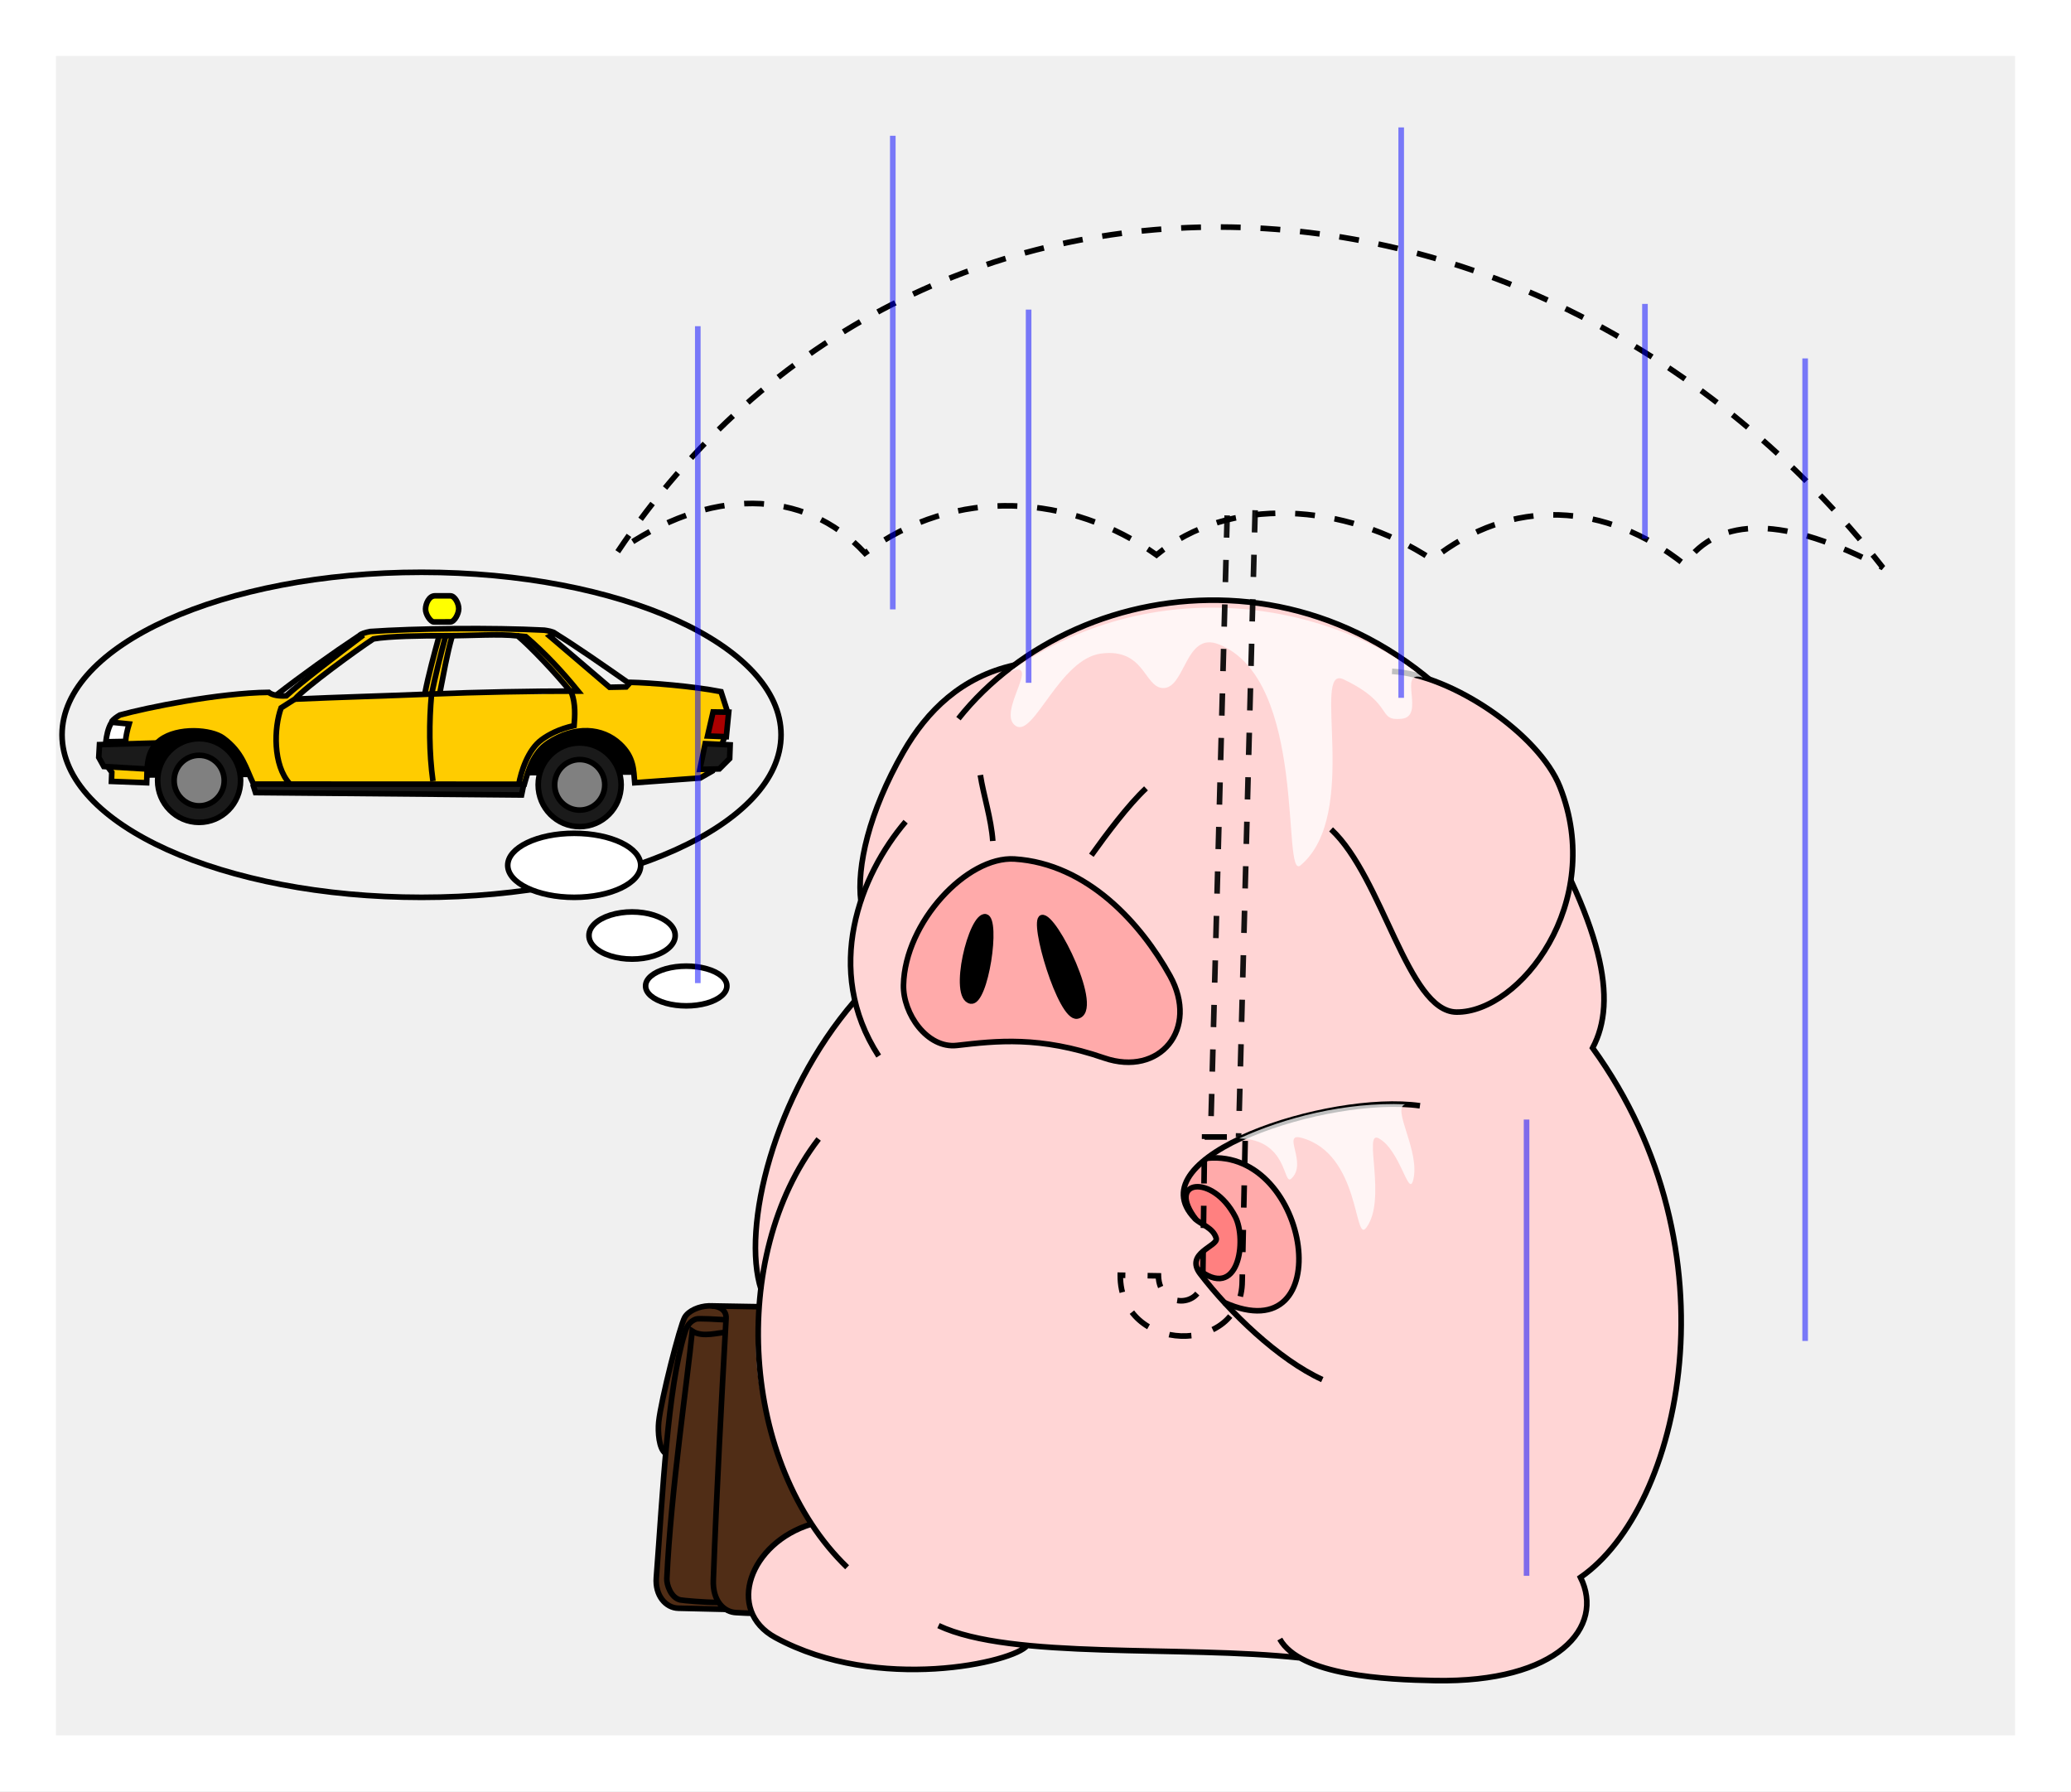
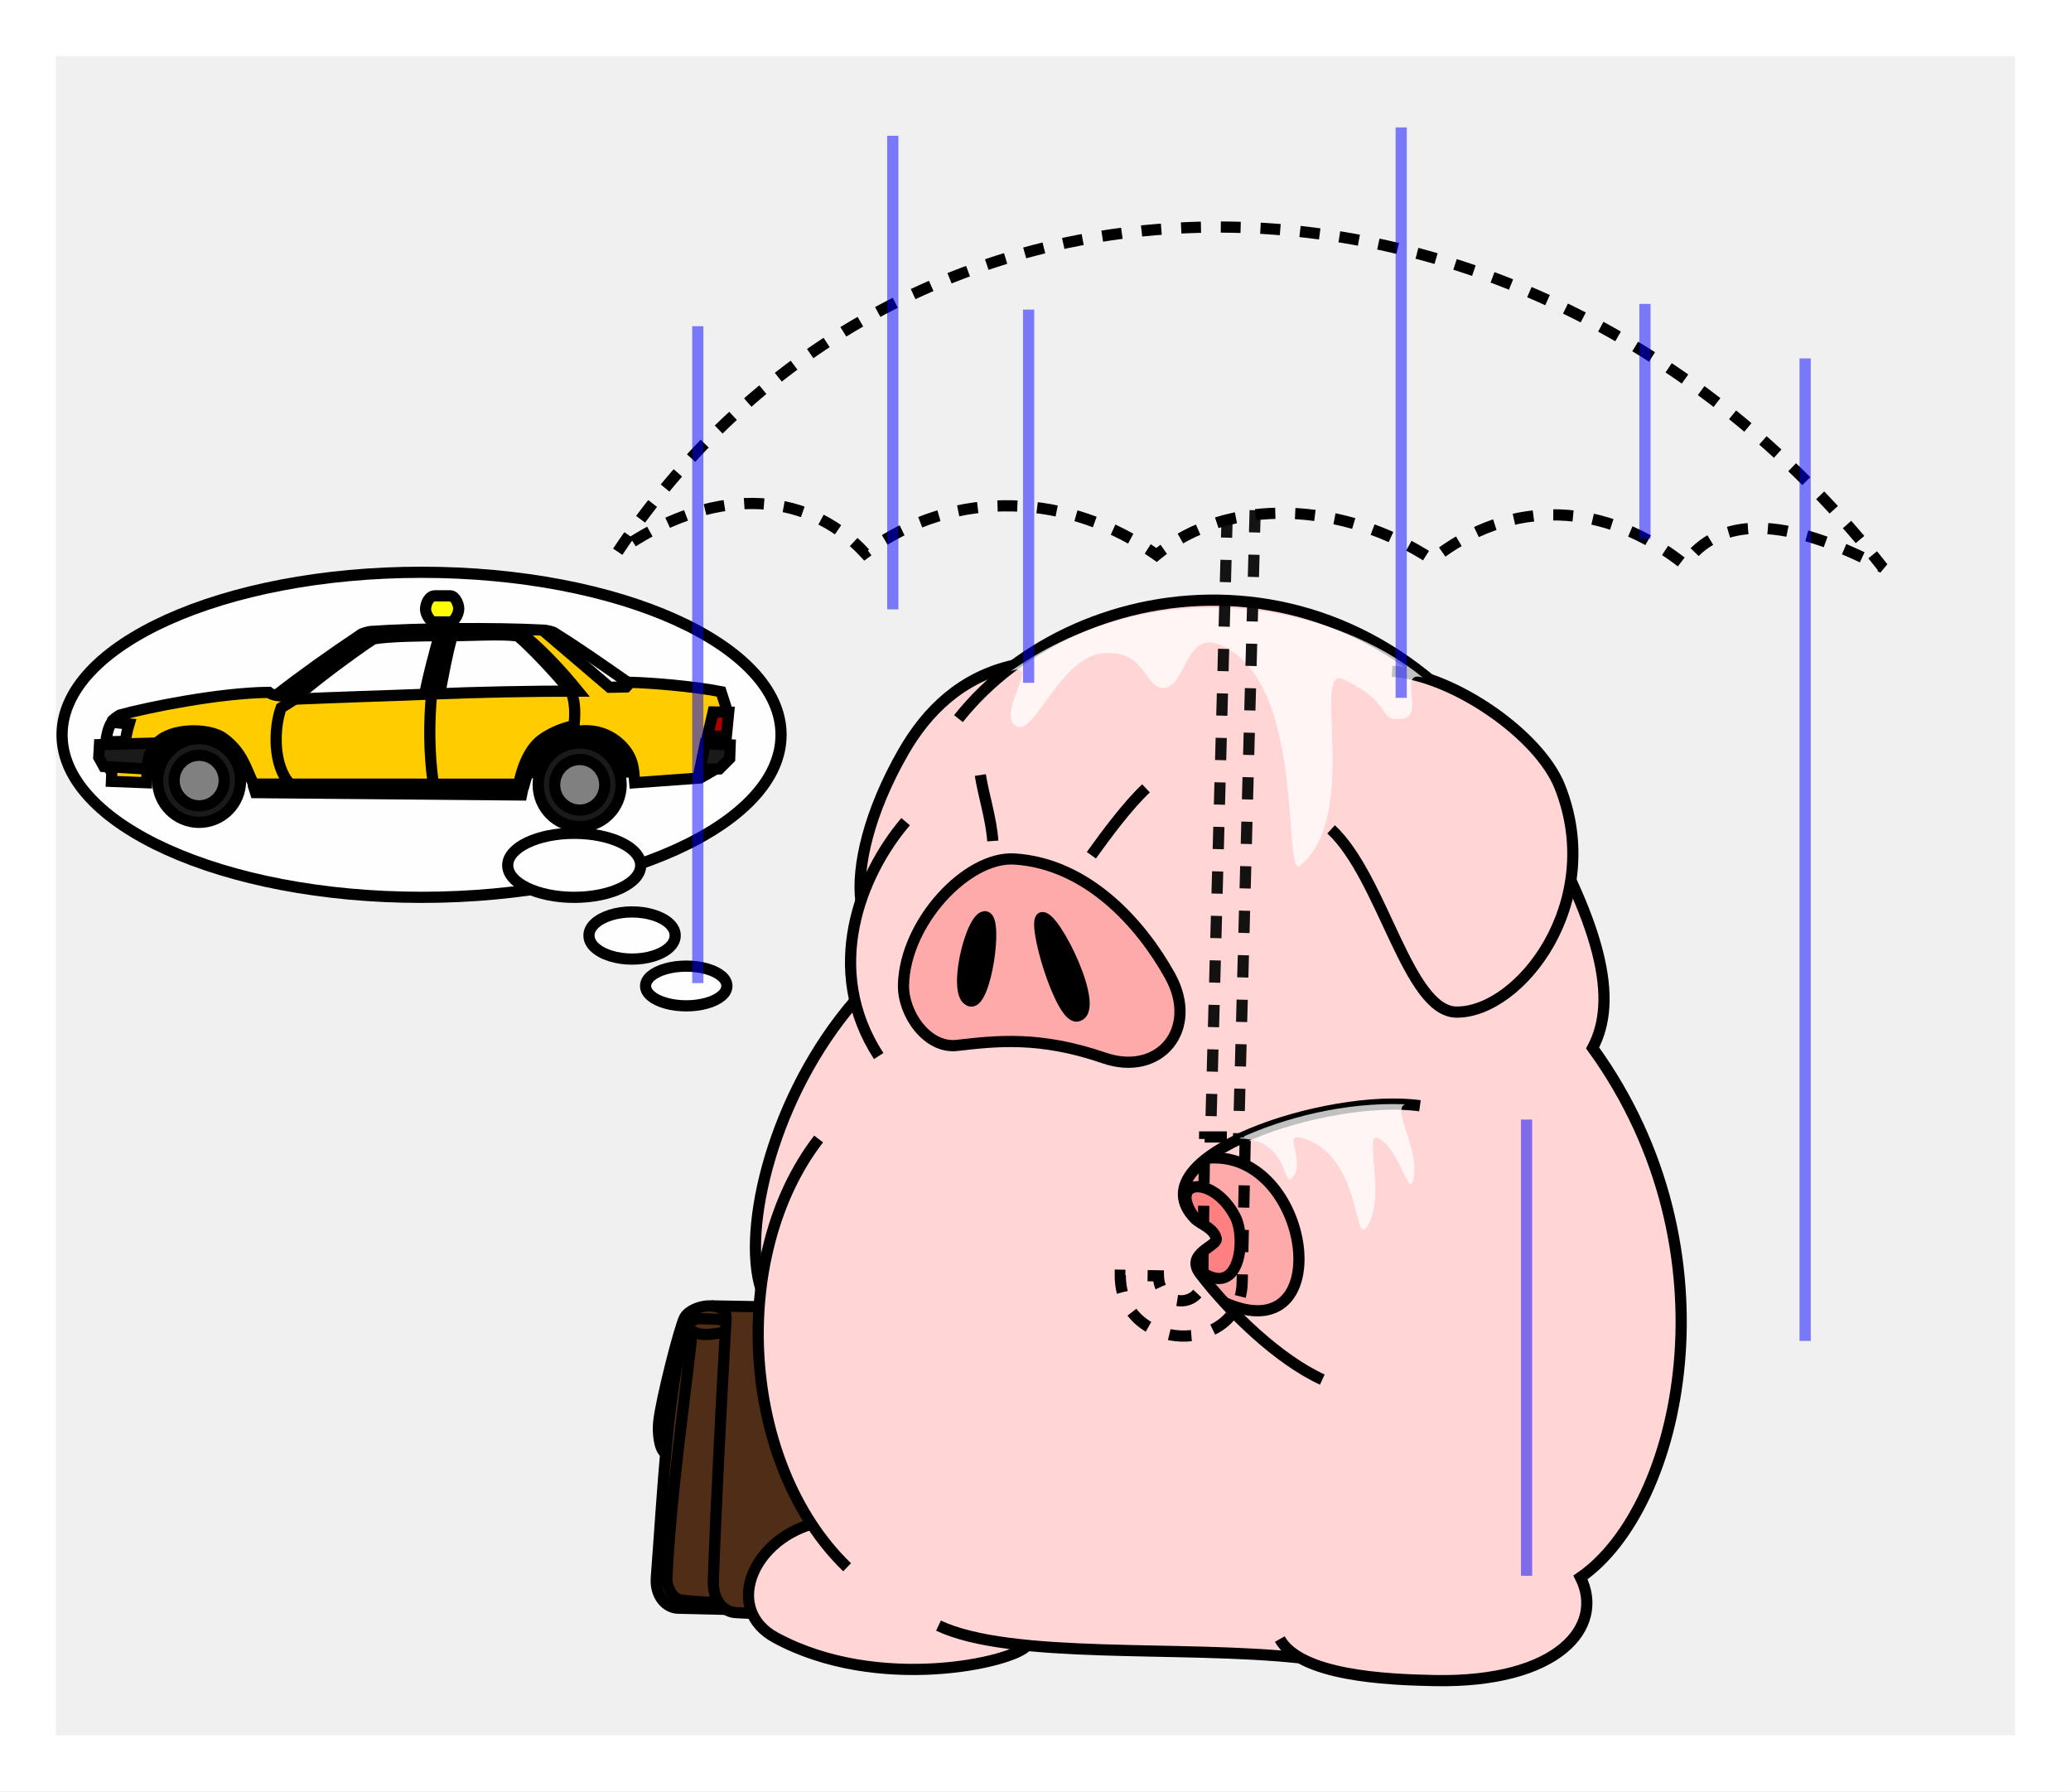
<svg xmlns="http://www.w3.org/2000/svg" width="370" height="320" id="svg2" version="1.1" enable-background="new">
  <defs id="defs4">
    </defs>
  <g id="layer2" style="display:none">
    <path style="fill:none;stroke:#0000ff;stroke-width:1px;stroke-linecap:butt;stroke-linejoin:miter;stroke-opacity:1" d="M 10,310 360,10" id="path3025" />
    <path style="fill:none;stroke:#0000ff;stroke-width:1px;stroke-linecap:butt;stroke-linejoin:miter;stroke-opacity:1" d="M 10,10 360,310" id="path3027" />
    <path style="fill:none;stroke:#ff0000;stroke-width:1px;stroke-linecap:butt;stroke-linejoin:miter;stroke-opacity:1;display:inline" d="m 10,0 0,320" id="path3006" />
    <path style="fill:none;stroke:#ff0000;stroke-width:1px;stroke-linecap:butt;stroke-linejoin:miter;stroke-opacity:1;display:inline" d="m 360,0 0,320" id="path3010" />
    <path style="fill:none;stroke:#ff0000;stroke-width:1px;stroke-linecap:butt;stroke-linejoin:miter;stroke-opacity:1;display:inline" d="M 0,10 370,10" id="path3016" />
    <path transform="translate(84.7158,27.7117)" style="fill:none;stroke:#ff0000;stroke-width:1px;stroke-linecap:butt;stroke-linejoin:miter;stroke-opacity:1;display:inline" d="m -84.716,282.288 370,0" id="path3018" />
  </g>
  <g id="layer1" style="display:inline">
    <path style="fill:#502d16;stroke:none;display:inline" d="m 135.471,233.489 -8.622,-0.235 c -1.924,-0.052 -3.146,-0.292 -4.535,2.152 -0.85,1.494 -4.226,14.729 -4.635,18.646 -0.188,1.797 0.107,4.382 1.299,5.559 -0.249,5.799 -1.012,10.025 -1.73,22.268 -0.189,3.219 1.677,5.432 3.934,5.475 l 8.483,0.165 c 0.367,0.411 1.151,0.608 1.917,0.622 0.712,0.012 1.998,0.141 2.795,0.092 26.367,-10.451 18.089,-31.29 1.093,-54.743 z" id="path5119-1" />
-     <path style="fill:none;stroke:#000000;stroke-width:1;stroke-linecap:butt;stroke-linejoin:miter;stroke-opacity:1;display:inline" d="m 118.887,259.623 c -1.171,-0.791 -1.387,-3.833 -1.199,-5.63 0.409,-3.916 3.785,-17.151 4.635,-18.646 1.39,-2.443 7.582,-3.12 7.397,0.178 -0.815,14.574 -1.678,30.553 -2.279,46.745 -0.138,3.723 1.891,5.754 4.15,5.811 0.712,0.018 1.998,0.141 2.795,0.092" id="path5119" />
-     <path style="fill:none;stroke:#000000;stroke-width:1;stroke-linecap:butt;stroke-linejoin:miter;stroke-opacity:1;display:inline" d="m 129.644,287.494 -8.452,-0.199 c -2.257,-0.053 -4.182,-2.26 -3.934,-5.475 1.159,-15.082 2.016,-33.809 5.062,-43.637 0.171,-0.553 0.506,-1.998 2.037,-2.546 0.444,-0.159 3.942,0.056 5.214,0.129" id="path5121" />
-     <path style="fill:none;stroke:#000000;stroke-width:1;stroke-linecap:butt;stroke-linejoin:miter;stroke-opacity:1;display:inline" d="m 128.313,286.257 c -2.477,0.008 -6.269,-0.341 -6.75,-0.441 -1.69,-0.351 -2.478,-2.722 -2.428,-3.812 0.713,-15.594 3.717,-35.61 4.536,-44.214 1.916,1.262 5.015,0.118 5.793,0.292" id="path5123" />
-     <path style="fill:none;stroke:#000000;stroke-width:1;stroke-linecap:butt;stroke-linejoin:miter;stroke-opacity:1;display:inline" d="m 127.131,233.287 8.349,0.144" id="path5125" />
+     <path style="fill:none;stroke:#000000;stroke-width:2;stroke-linecap:butt;stroke-linejoin:miter;stroke-opacity:1;display:inline" d="m 118.887,259.623 c -1.171,-0.791 -1.387,-3.833 -1.199,-5.63 0.409,-3.916 3.785,-17.151 4.635,-18.646 1.39,-2.443 7.582,-3.12 7.397,0.178 -0.815,14.574 -1.678,30.553 -2.279,46.745 -0.138,3.723 1.891,5.754 4.15,5.811 0.712,0.018 1.998,0.141 2.795,0.092" id="path5119" />
+     <path style="fill:none;stroke:#000000;stroke-width:2;stroke-linecap:butt;stroke-linejoin:miter;stroke-opacity:1;display:inline" d="m 129.644,287.494 -8.452,-0.199 c -2.257,-0.053 -4.182,-2.26 -3.934,-5.475 1.159,-15.082 2.016,-33.809 5.062,-43.637 0.171,-0.553 0.506,-1.998 2.037,-2.546 0.444,-0.159 3.942,0.056 5.214,0.129" id="path5121" />
+     <path style="fill:none;stroke:#000000;stroke-width:2;stroke-linecap:butt;stroke-linejoin:miter;stroke-opacity:1;display:inline" d="m 128.313,286.257 c -2.477,0.008 -6.269,-0.341 -6.75,-0.441 -1.69,-0.351 -2.478,-2.722 -2.428,-3.812 0.713,-15.594 3.717,-35.61 4.536,-44.214 1.916,1.262 5.015,0.118 5.793,0.292" id="path5123" />
+     <path style="fill:none;stroke:#000000;stroke-width:2;stroke-linecap:butt;stroke-linejoin:miter;stroke-opacity:1;display:inline" d="m 127.131,233.287 8.349,0.144" id="path5125" />
  </g>
  <g style="display:inline" id="g3163" transform="translate(84.7158,27.7117)">
    <path id="path4977-2" d="m 98.714,266.274 c -2.667,2.821 -26.919,7.923 -44.894,-1.411 -9.107,-4.729 -3.35,-18.909 6.464,-20.326 -7.236,-12.68 -12.323,-27.297 -8.818,-41.91 -3.873,-7.503 4.029,-40.821 16.477,-51.482 -0.786,-4.415 -0.443,-13.182 1.113,-17.892 -1.627,-6.022 1.447,-15.845 7.594,-26.578 4.257,-7.433 12.126,-14.421 19.904,-15.536 18.257,-14.613 63.818,-23.14 90.919,22.498 14.393,24.238 16.211,36.612 12.337,45.916 23.908,33.197 18.849,79.14 -2.119,94.578 4.414,8.854 -4.636,17.961 -22.855,18.436 -8.766,0.229 -23.873,-1.861 -27.429,-4.22 -17.325,-0.942 -41.571,-0.983 -48.694,-2.074 z" style="fill:#ffd5d5;stroke:none;display:inline" />
-     <path id="path4965" d="m 96.511,91.097 c -9.43,2.105 -15.596,8.119 -19.854,15.552 -6.147,10.733 -8.34,20.493 -7.56,26.627" style="fill:none;stroke:#000000;stroke-width:1;stroke-linecap:butt;stroke-linejoin:miter;stroke-opacity:1;display:inline" />
-     <path id="path4967" d="m 77.08,119.07 c -8.068,9.472 -14.848,26.383 -4.813,41.872" style="fill:none;stroke:#000000;stroke-width:1;stroke-linecap:butt;stroke-linejoin:miter;stroke-opacity:1;display:inline" />
-     <path id="path4969" d="m 90.428,110.742 c 0.54,3.505 1.957,7.831 2.225,11.779" style="fill:none;stroke:#000000;stroke-width:1;stroke-linecap:butt;stroke-linejoin:miter;stroke-opacity:1;display:inline" />
-     <path id="path4971" d="m 120.028,113.121 c -3.163,2.961 -7.066,8.174 -9.763,11.951" style="fill:none;stroke:#000000;stroke-width:1;stroke-linecap:butt;stroke-linejoin:miter;stroke-opacity:1;display:inline" />
-     <path id="path4975" d="m 96.539,125.741 c 13.023,0.832 22.601,11.542 27.769,20.858 5.274,9.507 -1.81,18.109 -11.77,14.685 -11.527,-3.963 -19.256,-3.044 -26.288,-2.242 -5.312,0.606 -9.665,-5.665 -9.549,-10.801 0.251,-11.169 11.332,-23.043 19.839,-22.499 z" style="fill:#ffaaaa;stroke:#000000;stroke-width:1;stroke-linecap:butt;stroke-linejoin:miter;stroke-opacity:1;display:inline" />
+     <path id="path4965" d="m 96.511,91.097 c -9.43,2.105 -15.596,8.119 -19.854,15.552 -6.147,10.733 -8.34,20.493 -7.56,26.627" style="fill:none;stroke:#000000;stroke-width:2;stroke-linecap:butt;stroke-linejoin:miter;stroke-opacity:1;display:inline" />
+     <path id="path4967" d="m 77.08,119.07 c -8.068,9.472 -14.848,26.383 -4.813,41.872" style="fill:none;stroke:#000000;stroke-width:2;stroke-linecap:butt;stroke-linejoin:miter;stroke-opacity:1;display:inline" />
+     <path id="path4969" d="m 90.428,110.742 c 0.54,3.505 1.957,7.831 2.225,11.779" style="fill:none;stroke:#000000;stroke-width:2;stroke-linecap:butt;stroke-linejoin:miter;stroke-opacity:1;display:inline" />
+     <path id="path4971" d="m 120.028,113.121 c -3.163,2.961 -7.066,8.174 -9.763,11.951" style="fill:none;stroke:#000000;stroke-width:2;stroke-linecap:butt;stroke-linejoin:miter;stroke-opacity:1;display:inline" />
+     <path id="path4975" d="m 96.539,125.741 c 13.023,0.832 22.601,11.542 27.769,20.858 5.274,9.507 -1.81,18.109 -11.77,14.685 -11.527,-3.963 -19.256,-3.044 -26.288,-2.242 -5.312,0.606 -9.665,-5.665 -9.549,-10.801 0.251,-11.169 11.332,-23.043 19.839,-22.499 z" style="fill:#ffaaaa;stroke:#000000;stroke-width:2;stroke-linecap:butt;stroke-linejoin:miter;stroke-opacity:1;display:inline" />
    <path id="path4989-8-6" d="m 130.948,179.16 c -2.28,1.73 -7.204,5.77 -2.321,10.974 1.194,1.272 3.902,1.763 4.058,3.696 0.107,1.329 -5.969,2.848 -2.841,6.358 1.169,1.312 2.569,3.207 3.896,4.541 21.784,10.169 15.39,-27.808 -2.792,-25.57 z" style="fill:#ffaaaa;stroke:none;display:inline" />
    <path id="path4987-6-7-8" d="m 136.148,189.768 c -4.237,-7.766 -12.45,-6.719 -7.184,0.325 0.88,1.177 2.698,1.148 3.509,3.398 0.499,1.385 -5.511,2.745 -3.143,5.969 7.874,5.373 8.827,-6.011 6.819,-9.692 z" style="fill:#ff8080;stroke:none;display:inline" />
-     <path id="path4977" d="m 143.93,265.095 c 3.681,6.535 18.935,7.252 27.702,7.415 22.003,0.408 30.436,-9.582 26.022,-18.436 17.989,-12.414 28.391,-58.348 2.163,-94.578 4.539,-8.517 1.958,-21.7 -12.44,-45.934 C 159.975,67.442 108.22,73.318 86.519,100.664 M 147.518,268.449 c -21.163,-2.289 -51.531,0.382 -64.564,-5.758 m 15.843,3.533 c -2.297,3.021 -26.576,8.578 -44.962,-1.386 -9.022,-4.889 -4.552,-16.966 6.388,-20.27 m 6.405,7.698 C 47.612,233.901 45.359,196.729 61.537,175.755" style="fill:none;stroke:#000000;stroke-width:1;stroke-linecap:butt;stroke-linejoin:miter;stroke-opacity:1;display:inline" />
-     <path id="path4979" d="m 67.951,151.144 c -14.455,16.75 -20.216,40.599 -16.696,51.472" style="fill:none;stroke:#000000;stroke-width:1;stroke-linecap:butt;stroke-linejoin:miter;stroke-opacity:1;display:inline" />
-     <path id="path4981" d="m 107.711,153.791 c -2.949,0.515 -8.139,-17.086 -6.279,-17.571 2.241,-0.584 10.699,16.799 6.279,17.571 z" style="fill:#000000;stroke:#000000;stroke-width:1;stroke-linecap:butt;stroke-linejoin:miter;stroke-opacity:1;display:inline" />
-     <path id="path4983" d="m 91.383,136.07 c 2.197,0.465 -0.004,15.456 -2.643,15.04 -3.547,-0.558 0.071,-15.584 2.643,-15.04 z" style="fill:#000000;stroke:#000000;stroke-width:1;stroke-linecap:butt;stroke-linejoin:miter;stroke-opacity:1;display:inline" />
-     <path id="path4985" d="m 168.969,169.824 c -16.261,-2.313 -51.056,9.038 -40.192,20.168 0.966,0.989 3.313,1.645 3.793,3.52 0.365,1.427 -5.697,2.623 -2.841,6.358 5.231,6.843 13.982,15.293 21.795,18.867" style="fill:none;stroke:#000000;stroke-width:1;stroke-linecap:butt;stroke-linejoin:miter;stroke-opacity:1;display:inline" />
-     <path id="path4987" d="m 128.992,190.19 c -5.549,-7.165 2.94,-8.35 6.989,-0.535 2.079,4.013 0.724,15.396 -6.833,9.237" style="fill:none;stroke:#000000;stroke-width:1;stroke-linecap:butt;stroke-linejoin:miter;stroke-opacity:1;display:inline" />
-     <path id="path4989" d="m 130.975,179.191 c 18.601,-1.758 23.656,34.99 3.011,25.769" style="fill:none;stroke:#000000;stroke-width:1;stroke-linecap:butt;stroke-linejoin:miter;stroke-opacity:1;display:inline" />
-     <path id="path4973" d="m 163.983,92.216 c 10.719,0.643 26.25,11.21 29.983,20.619 8.215,20.707 -7.176,40.372 -18.474,40.254 -8.735,-0.091 -13.155,-24.089 -22.398,-32.643" style="fill:#ffd5d5;stroke:#000000;stroke-width:1;stroke-linecap:butt;stroke-linejoin:miter;stroke-opacity:1;display:inline" />
+     <path id="path4977" d="m 143.93,265.095 c 3.681,6.535 18.935,7.252 27.702,7.415 22.003,0.408 30.436,-9.582 26.022,-18.436 17.989,-12.414 28.391,-58.348 2.163,-94.578 4.539,-8.517 1.958,-21.7 -12.44,-45.934 C 159.975,67.442 108.22,73.318 86.519,100.664 M 147.518,268.449 c -21.163,-2.289 -51.531,0.382 -64.564,-5.758 m 15.843,3.533 c -2.297,3.021 -26.576,8.578 -44.962,-1.386 -9.022,-4.889 -4.552,-16.966 6.388,-20.27 m 6.405,7.698 C 47.612,233.901 45.359,196.729 61.537,175.755" style="fill:none;stroke:#000000;stroke-width:2;stroke-linecap:butt;stroke-linejoin:miter;stroke-opacity:1;display:inline" />
+     <path id="path4979" d="m 67.951,151.144 c -14.455,16.75 -20.216,40.599 -16.696,51.472" style="fill:none;stroke:#000000;stroke-width:2;stroke-linecap:butt;stroke-linejoin:miter;stroke-opacity:1;display:inline" />
+     <path id="path4981" d="m 107.711,153.791 c -2.949,0.515 -8.139,-17.086 -6.279,-17.571 2.241,-0.584 10.699,16.799 6.279,17.571 z" style="fill:#000000;stroke:#000000;stroke-width:2;stroke-linecap:butt;stroke-linejoin:miter;stroke-opacity:1;display:inline" />
+     <path id="path4983" d="m 91.383,136.07 c 2.197,0.465 -0.004,15.456 -2.643,15.04 -3.547,-0.558 0.071,-15.584 2.643,-15.04 z" style="fill:#000000;stroke:#000000;stroke-width:2;stroke-linecap:butt;stroke-linejoin:miter;stroke-opacity:1;display:inline" />
+     <path id="path4985" d="m 168.969,169.824 c -16.261,-2.313 -51.056,9.038 -40.192,20.168 0.966,0.989 3.313,1.645 3.793,3.52 0.365,1.427 -5.697,2.623 -2.841,6.358 5.231,6.843 13.982,15.293 21.795,18.867" style="fill:none;stroke:#000000;stroke-width:2;stroke-linecap:butt;stroke-linejoin:miter;stroke-opacity:1;display:inline" />
+     <path id="path4987" d="m 128.992,190.19 c -5.549,-7.165 2.94,-8.35 6.989,-0.535 2.079,4.013 0.724,15.396 -6.833,9.237" style="fill:none;stroke:#000000;stroke-width:2;stroke-linecap:butt;stroke-linejoin:miter;stroke-opacity:1;display:inline" />
+     <path id="path4989" d="m 130.975,179.191 c 18.601,-1.758 23.656,34.99 3.011,25.769" style="fill:none;stroke:#000000;stroke-width:2;stroke-linecap:butt;stroke-linejoin:miter;stroke-opacity:1;display:inline" />
+     <path id="path4973" d="m 163.983,92.216 c 10.719,0.643 26.25,11.21 29.983,20.619 8.215,20.707 -7.176,40.372 -18.474,40.254 -8.735,-0.091 -13.155,-24.089 -22.398,-32.643" style="fill:#ffd5d5;stroke:#000000;stroke-width:2;stroke-linecap:butt;stroke-linejoin:miter;stroke-opacity:1;display:inline" />
  </g>
  <g id="layer4" style="display:inline">
    <path transform="translate(84.7158,27.7117)" id="path3378" d="m 95.79,92.227 c 5.757,-2.238 -2.685,7.595 1.045,9.788 3.192,1.877 7.777,-12.021 15.177,-12.977 7.768,-1.004 7.679,5.998 10.998,6.159 4.067,0.197 3.982,-10.187 10.008,-7.808 16.03,6.327 11.147,42.414 14.627,39.482 10.82,-9.117 1.769,-36.043 7.698,-33.213 9.198,4.39 5.854,7.479 10.338,7.039 4.402,-0.432 -0.857,-8.848 3.794,-7.368 -14.801,-12.297 -46.702,-20.029 -73.684,-1.1 z" style="fill:#ffffff;fill-opacity:0.753;stroke:none;display:inline" />
    <path id="path3380" d="m 221.405,203.377 c 8.769,0.15 7.79,8.551 9.293,7.176 3.006,-2.749 -1.816,-8.291 1.829,-7.291 10.619,2.915 9.322,19.106 11.588,16.034 3.743,-5.074 -0.681,-17.502 2.2,-15.947 3.869,2.088 5.329,10.662 6.159,7.478 1.341,-5.147 -3.915,-12.79 -1.43,-13.555 -10.734,-0.432 -21.664,2.414 -29.639,6.104 z" style="fill:#ffffff;fill-opacity:0.753;stroke:none;display:inline" />
  </g>
  <g id="layer3" style="display:inline">
-     <path style="fill:none;stroke:#000000;stroke-width:1;stroke-linecap:butt;stroke-linejoin:miter;stroke-miterlimit:4;stroke-opacity:1;stroke-dasharray:3.545, 3.545;stroke-dashoffset:0;display:inline" d="M 110.363,98.559 C 163.464,19.126 274.425,22.434 336.407,101.413 318.921,92.198 307.123,92.053 300.916,100.807 286.954,89.734 270.133,88.64 255.869,99.963 240.253,89.633 219.468,88.528 206.624,99.135 191.36,88.256 170.769,86.74 154.531,98.818 143.716,87.088 126.633,86.958 110.363,98.559 z" id="path5113" />
-     <path style="opacity:0.92;fill:none;stroke:#000000;stroke-width:1;stroke-linecap:butt;stroke-linejoin:miter;stroke-miterlimit:4;stroke-opacity:1;stroke-dasharray:3.976, 3.976;stroke-dashoffset:0;display:inline" d="M 224.244,91.145 221.277,203.157" id="path5117" />
-     <path style="fill:none;stroke:#000000;stroke-width:1;stroke-linecap:butt;stroke-linejoin:miter;stroke-miterlimit:4;stroke-opacity:1;stroke-dasharray:3.976, 3.976;stroke-dashoffset:0;display:inline" d="m 215.215,203.111 7.26,0 -0.545,25.725 c -0.029,13.542 -21.855,13.019 -21.78,-1.03 l 6.813,0.112 c 0.126,5.911 7.92,5.907 7.93,0.223 z" id="path5167" />
-     <path style="opacity:0.92;fill:none;stroke:#000000;stroke-width:1;stroke-linecap:butt;stroke-linejoin:miter;stroke-miterlimit:4;stroke-opacity:1;stroke-dasharray:3.976, 3.976;stroke-dashoffset:0;display:inline" d="M 219.245,92.071 216.278,203.012" id="path5115" />
+     <path style="fill:none;stroke:#000000;stroke-width:2;stroke-linecap:butt;stroke-linejoin:miter;stroke-miterlimit:4;stroke-opacity:1;stroke-dasharray:3.545, 3.545;stroke-dashoffset:0;display:inline" d="M 110.363,98.559 C 163.464,19.126 274.425,22.434 336.407,101.413 318.921,92.198 307.123,92.053 300.916,100.807 286.954,89.734 270.133,88.64 255.869,99.963 240.253,89.633 219.468,88.528 206.624,99.135 191.36,88.256 170.769,86.74 154.531,98.818 143.716,87.088 126.633,86.958 110.363,98.559 z" id="path5113" />
+     <path style="opacity:0.92;fill:none;stroke:#000000;stroke-width:2;stroke-linecap:butt;stroke-linejoin:miter;stroke-miterlimit:4;stroke-opacity:1;stroke-dasharray:3.976, 3.976;stroke-dashoffset:0;display:inline" d="M 224.244,91.145 221.277,203.157" id="path5117" />
+     <path style="fill:none;stroke:#000000;stroke-width:2;stroke-linecap:butt;stroke-linejoin:miter;stroke-miterlimit:4;stroke-opacity:1;stroke-dasharray:3.976, 3.976;stroke-dashoffset:0;display:inline" d="m 215.215,203.111 7.26,0 -0.545,25.725 c -0.029,13.542 -21.855,13.019 -21.78,-1.03 l 6.813,0.112 c 0.126,5.911 7.92,5.907 7.93,0.223 z" id="path5167" />
+     <path style="opacity:0.92;fill:none;stroke:#000000;stroke-width:2;stroke-linecap:butt;stroke-linejoin:miter;stroke-miterlimit:4;stroke-opacity:1;stroke-dasharray:3.976, 3.976;stroke-dashoffset:0;display:inline" d="M 219.245,92.071 216.278,203.012" id="path5115" />
  </g>
  <g id="layer6" style="display:inline">
-     <path style="fill:#000000;stroke:#000000;stroke-width:1px;stroke-linecap:butt;stroke-linejoin:miter;stroke-opacity:1" d="m 23.663,138.457 93.138,-0.568 -0.189,-8.708 -92.191,0.568 z" id="path4507" />
+     <path transform="matrix(0.4969999,0,0,0.4969999,44.52006,-374.9955)" d="m 191.186,1018.636 a 129.228,58.418 0 1 1 -258.456,0 129.228,58.418 0 1 1 258.456,0 z" id="path3689" style="fill:#fefefe;fill-opacity:1;stroke:#000000;stroke-width:4.024;display:inline" />
+     <path d="m 137.194,1008.9 a 23.898,11.507 0 1 1 -47.797,0 23.898,11.507 0 1 1 47.797,0 z" id="path3691" style="fill:#fefefe;fill-opacity:1;stroke:#000000;stroke-width:4.024;display:inline" transform="matrix(0.4969999,0,0,0.4969999,46.27968,-346.8415)" />
+     <path d="m 168.173,1052.271 a 14.605,7.081 0 1 1 -29.209,0 14.605,7.081 0 1 1 29.209,0 z" id="path3693" style="fill:#fefefe;fill-opacity:1;stroke:#000000;stroke-width:4.024;display:inline" transform="matrix(0.4969999,0,0,0.4969999,46.27968,-346.8415)" />
+     <path d="m 149.586,1034.126 a 15.49,8.409 0 1 1 -30.979,0 15.49,8.409 0 1 1 30.979,0 z" id="path3695" style="fill:#fefefe;fill-opacity:1;stroke:#000000;stroke-width:4.024;display:inline" transform="matrix(0.4969999,0,0,0.4969999,46.27968,-346.8415)" />
+     <path style="fill:#000000;stroke:#000000;stroke-width:2;stroke-linecap:butt;stroke-linejoin:miter;stroke-opacity:1" d="m 23.663,138.457 93.138,-0.568 -0.189,-8.708 -92.191,0.568 z" id="path4507" />
    <path style="fill:#1a1a1a;stroke:none;display:inline" d="m 44.976,140.292 0.486,1.518 47.531,0.425 0.364,-1.76" id="path8130-2" />
    <path style="fill:#ffcc00;stroke:none;display:inline" d="m 130.005,127.128 -1.153,-3.582 c -5.042,-0.989 -12.665,-1.593 -16.193,-1.669 l -0.744,0.82 -2.974,0.061 -10.677,-9.109 1.299,-0.584 c -0.419,-0.337 -1.717,-0.419 -2.287,-0.505 -9.279,-0.478 -23.023,-0.331 -30.939,0.231 -0.802,0.139 -1.779,0.461 -1.782,0.635 l 0.174,0.276 c 3.736,0.51 23.626,-0.983 27.81,-0.133 1.665,1.253 5.971,6.318 9.053,9.781 -4.523,1.28 -14.004,0.318 -23.007,0.55 0.577,-2.79 1.589,-7.223 2.188,-10.28 l -2.436,0.018 c -0.844,3.154 -2.048,8.137 -2.579,10.397 -10.71,0.076 -20.54,0.754 -23.002,0.823 3.193,-3.51 12.717,-9.397 14.26,-11.382 l -2.25,0.259 c -2.88,2.234 -12.113,9.172 -13.632,10.555 -1.158,0.084 -2.473,-0.103 -3.096,-0.637 -8.886,0.086 -22.022,2.784 -26.743,4.098 -0.512,0.308 -1.264,0.8 -1.633,1.43 l -0.495,7.877 0.684,0.907 -0.061,1.639 6.298,0.243 c 0.123,-2.63 -0.157,-5.626 2.489,-7.609 3.114,-2.334 9.24,-1.923 11.365,-0.355 3.464,2.556 3.966,5.311 5.354,8.201 l 48.418,-0.005 c 0.706,-2.519 1.599,-5.638 4.289,-7.392 4.791,-3.123 9.672,-2.718 12.783,0.197 2.57,2.408 2.434,4.692 2.646,6.931 l 11.716,-0.85 2.186,-1.259 2.123,-5.975 z" id="path7297-9" />
    <path style="fill:#1a1a1a;stroke:none;display:inline" d="m 25.968,137.31 -7.687,-0.449 -0.901,-1.631 0.129,-2.275 10.431,-0.3" id="path7319-4" />
-     <path transform="matrix(0.4969999,0,0,0.4969999,44.52006,-374.9955)" d="m 191.186,1018.636 a 129.228,58.418 0 1 1 -258.456,0 129.228,58.418 0 1 1 258.456,0 z" id="path3689" style="fill:none;stroke:#000000;stroke-width:2.012;display:inline" />
-     <path d="m 137.194,1008.9 a 23.898,11.507 0 1 1 -47.797,0 23.898,11.507 0 1 1 47.797,0 z" id="path3691" style="fill:#ffffff;stroke:#000000;stroke-width:2.012;display:inline" transform="matrix(0.4969999,0,0,0.4969999,46.27968,-346.8415)" />
-     <path d="m 168.173,1052.271 a 14.605,7.081 0 1 1 -29.209,0 14.605,7.081 0 1 1 29.209,0 z" id="path3693" style="fill:#ffffff;stroke:#000000;stroke-width:2.012;display:inline" transform="matrix(0.4969999,0,0,0.4969999,46.27968,-346.8415)" />
-     <path d="m 149.586,1034.126 a 15.49,8.409 0 1 1 -30.979,0 15.49,8.409 0 1 1 30.979,0 z" id="path3695" style="fill:#ffffff;stroke:#000000;stroke-width:2.012;display:inline" transform="matrix(0.4969999,0,0,0.4969999,46.27968,-346.8415)" />
-     <path style="fill:none;stroke:#000000;stroke-width:1px;stroke-linecap:butt;stroke-linejoin:miter;stroke-opacity:1" d="m 19.972,128.934 c 0.181,-0.4 0.932,-0.892 1.444,-1.2 4.721,-1.314 17.715,-3.965 26.601,-4.051 0.623,0.534 1.97,0.705 3.128,0.621 2.676,-2.435 9.292,-7.498 13.397,-10.58 l -0.174,-0.276 c 0.004,-0.174 0.98,-0.496 1.782,-0.635 7.916,-0.562 21.81,-0.717 31.089,-0.239 0.57,0.086 1.536,0.231 1.955,0.568 l -0.968,0.521 10.677,9.109 2.974,-0.061 0.744,-0.82 c 3.528,0.076 11.151,0.68 16.193,1.669 l 1.153,3.582" id="path7297" />
+     <path style="fill:none;stroke:#000000;stroke-width:2;stroke-linecap:butt;stroke-linejoin:miter;stroke-opacity:1" d="m 19.972,128.934 c 0.181,-0.4 0.932,-0.892 1.444,-1.2 4.721,-1.314 17.715,-3.965 26.601,-4.051 0.623,0.534 1.97,0.705 3.128,0.621 2.676,-2.435 9.292,-7.498 13.397,-10.58 l -0.174,-0.276 c 0.004,-0.174 0.98,-0.496 1.782,-0.635 7.916,-0.562 21.81,-0.717 31.089,-0.239 0.57,0.086 1.536,0.231 1.955,0.568 l -0.968,0.521 10.677,9.109 2.974,-0.061 0.744,-0.82 c 3.528,0.076 11.151,0.68 16.193,1.669 l 1.153,3.582" id="path7297" />
    <path style="fill:#ffffff;stroke:none;display:inline" d="m 18.924,132.362 3.518,-0.069 c 0.058,-0.913 0.335,-2.117 0.64,-3.118 l -3.126,-0.304 c -0.67,1.1 -0.912,2.48 -1.032,3.49 z" id="path7301-3" />
-     <path style="fill:none;stroke:#000000;stroke-width:1px;stroke-linecap:butt;stroke-linejoin:miter;stroke-opacity:1" d="m 19.288,137.041 0.684,0.907 -0.061,1.639 6.298,0.243 c 0.123,-2.63 -0.204,-5.657 2.441,-7.64 3.114,-2.334 9.111,-1.908 11.236,-0.34 3.464,2.556 4.011,5.333 5.399,8.223 l 48.392,0.021 c 0.706,-2.519 1.599,-5.638 4.289,-7.392 4.791,-3.123 9.672,-2.718 12.783,0.197 2.57,2.408 2.434,4.692 2.646,6.931 l 11.716,-0.85 2.186,-1.259 2.123,-5.975" id="path7299" />
-     <path style="fill:none;stroke:#000000;stroke-width:1px;stroke-linecap:butt;stroke-linejoin:miter;stroke-opacity:1" d="m 18.909,132.515 3.518,-0.069 c 0.058,-0.913 0.335,-2.117 0.64,-3.118 l -3.126,-0.304 c -0.67,1.1 -0.912,2.48 -1.032,3.49 z" id="path7301" />
-     <path style="fill:none;stroke:#000000;stroke-width:1px;stroke-linecap:butt;stroke-linejoin:miter;stroke-opacity:1" d="m 79.65,113.512 c -0.914,3.338 -1.859,7.173 -2.558,10.582 -0.447,4.893 -0.445,10.302 0.258,15.453 m -25.583,0.472 c -3.029,-3.331 -2.842,-9.987 -1.545,-13.564 l 2.49,-1.588 c 1.756,-2.021 11.107,-8.867 13.993,-10.731 2.755,-0.495 8.679,-0.583 13.021,-0.57 4.371,0.013 9.488,-0.37 12.765,0.031 2.198,1.817 6.895,6.743 9.627,10.176 0.727,1.994 0.593,4.114 0.45,5.851 -2.753,0.621 -4.52,1.593 -5.772,2.498 -2.502,1.809 -3.721,5.777 -4.121,8.027" id="path7303" />
-     <path style="fill:none;stroke:#000000;stroke-width:1px;stroke-linecap:butt;stroke-linejoin:miter;stroke-opacity:1" d="m 52.63,124.897 c 7.836,-0.359 15.938,-0.565 24.342,-0.911 8.443,-0.347 17.863,-0.532 26.301,-0.529 -2.805,-3.448 -5.845,-6.74 -9.335,-9.731 l -1.558,-0.149" id="path7305" />
-     <path style="fill:none;stroke:#000000;stroke-width:1px;stroke-linecap:butt;stroke-linejoin:miter;stroke-opacity:1" d="m 80.776,113.659 c -0.934,3.236 -1.496,6.621 -2.165,9.963" id="path7307" />
-     <path style="fill:none;stroke:#000000;stroke-width:1px;stroke-linecap:butt;stroke-linejoin:miter;stroke-opacity:1" d="m 78.487,113.487 c -0.889,3.269 -1.959,7.147 -2.568,10.36" id="path7309" />
-     <path style="fill:none;stroke:#000000;stroke-width:1px;stroke-linecap:butt;stroke-linejoin:miter;stroke-opacity:1" d="m 49.277,124.244 c 4.7,-3.646 9.844,-7.326 15.072,-10.806" id="path7311" />
-     <path style="fill:none;stroke:#000000;stroke-width:1px;stroke-linecap:butt;stroke-linejoin:miter;stroke-opacity:1" d="m 99.155,113.148 c 3.428,2.056 9.123,6.044 13.307,8.971" id="path7313" />
-     <path style="fill:#aa0000;stroke:#000000;stroke-width:1px;stroke-linecap:butt;stroke-linejoin:miter;stroke-opacity:1" d="m 127.399,127.184 2.79,0.043 -0.429,4.378 -3.348,-0.129 z" id="path7315" />
-     <path style="fill:#1a1a1a;stroke:#000000;stroke-width:1px;stroke-linecap:butt;stroke-linejoin:miter;stroke-opacity:1" d="m 125.983,132.85 4.464,0.215 -0.086,2.447 -1.846,1.846 -3.477,0.086 z" id="path7317" />
-     <path style="fill:none;stroke:#000000;stroke-width:1px;stroke-linecap:butt;stroke-linejoin:miter;stroke-opacity:1" d="m 26.231,137.377 -7.687,-0.449 -0.901,-1.631 0.129,-2.275 10.431,-0.3" id="path7319" />
-     <path style="fill:#1a1a1a;stroke:#000000;stroke-width:0.954;stroke-miterlimit:4;stroke-dasharray:none;stroke-dashoffset:0" id="path7321" d="m 43.828,139.8 a 7.072,7.133 0 1 1 -14.144,0 7.072,7.133 0 1 1 14.144,0 z" transform="matrix(1.047802,0,0,1.047802,-2.940331,-7.047502)" />
-     <path style="fill:#808080;stroke:#000000;stroke-width:1.58;stroke-miterlimit:4;stroke-dasharray:none;stroke-dashoffset:0;display:inline" id="path7321-7" d="m 43.828,139.8 a 7.072,7.133 0 1 1 -14.144,0 7.072,7.133 0 1 1 14.144,0 z" transform="matrix(0.632993,0,0,0.632993,12.31574,50.94835)" />
-     <path style="fill:#1a1a1a;stroke:#000000;stroke-width:0.954;stroke-miterlimit:4;stroke-dasharray:none;stroke-dashoffset:0;display:inline" id="path7321-1" d="m 43.828,139.8 a 7.072,7.133 0 1 1 -14.144,0 7.072,7.133 0 1 1 14.144,0 z" transform="matrix(1.047802,0,0,1.047802,65.04789,-6.288078)" />
-     <path style="fill:#808080;stroke:#000000;stroke-width:1.58;stroke-miterlimit:4;stroke-dasharray:none;stroke-dashoffset:0;display:inline" id="path7321-7-1" d="m 43.828,139.8 a 7.072,7.133 0 1 1 -14.144,0 7.072,7.133 0 1 1 14.144,0 z" transform="matrix(0.632993,0,0,0.632993,80.30396,51.70777)" />
-     <path style="fill:none;stroke:#000000;stroke-width:1px;stroke-linecap:butt;stroke-linejoin:miter;stroke-opacity:1" d="m 45.164,140.073 0.486,1.518 47.531,0.425 0.364,-1.76" id="path8130" />
-     <path style="fill:#ffff00;stroke:#000000;stroke-width:1;stroke-linecap:butt;stroke-linejoin:miter;stroke-opacity:1" d="m 77.504,111.104 2.949,-0.005 c 0.742,-10e-4 1.503,-1.457 1.503,-2.351 1.26e-4,-0.968 -0.706,-2.308 -1.503,-2.308 l -2.753,0 c -1.052,0 -1.653,1.385 -1.672,2.36 -0.019,0.991 0.915,2.305 1.476,2.304 z" id="path8132" />
+     <path style="fill:none;stroke:#000000;stroke-width:2;stroke-linecap:butt;stroke-linejoin:miter;stroke-opacity:1" d="m 19.288,137.041 0.684,0.907 -0.061,1.639 6.298,0.243 c 0.123,-2.63 -0.204,-5.657 2.441,-7.64 3.114,-2.334 9.111,-1.908 11.236,-0.34 3.464,2.556 4.011,5.333 5.399,8.223 l 48.392,0.021 c 0.706,-2.519 1.599,-5.638 4.289,-7.392 4.791,-3.123 9.672,-2.718 12.783,0.197 2.57,2.408 2.434,4.692 2.646,6.931 l 11.716,-0.85 2.186,-1.259 2.123,-5.975" id="path7299" />
+     <path style="fill:none;stroke:#000000;stroke-width:2;stroke-linecap:butt;stroke-linejoin:miter;stroke-opacity:1" d="m 18.909,132.515 3.518,-0.069 c 0.058,-0.913 0.335,-2.117 0.64,-3.118 l -3.126,-0.304 c -0.67,1.1 -0.912,2.48 -1.032,3.49 z" id="path7301" />
+     <path style="fill:none;stroke:#000000;stroke-width:2;stroke-linecap:butt;stroke-linejoin:miter;stroke-opacity:1" d="m 79.65,113.512 c -0.914,3.338 -1.859,7.173 -2.558,10.582 -0.447,4.893 -0.445,10.302 0.258,15.453 m -25.583,0.472 c -3.029,-3.331 -2.842,-9.987 -1.545,-13.564 l 2.49,-1.588 c 1.756,-2.021 11.107,-8.867 13.993,-10.731 2.755,-0.495 8.679,-0.583 13.021,-0.57 4.371,0.013 9.488,-0.37 12.765,0.031 2.198,1.817 6.895,6.743 9.627,10.176 0.727,1.994 0.593,4.114 0.45,5.851 -2.753,0.621 -4.52,1.593 -5.772,2.498 -2.502,1.809 -3.721,5.777 -4.121,8.027" id="path7303" />
+     <path style="fill:none;stroke:#000000;stroke-width:2;stroke-linecap:butt;stroke-linejoin:miter;stroke-opacity:1" d="m 52.63,124.897 c 7.836,-0.359 15.938,-0.565 24.342,-0.911 8.443,-0.347 17.863,-0.532 26.301,-0.529 -2.805,-3.448 -5.845,-6.74 -9.335,-9.731 l -1.558,-0.149" id="path7305" />
+     <path style="fill:none;stroke:#000000;stroke-width:2;stroke-linecap:butt;stroke-linejoin:miter;stroke-opacity:1" d="m 80.776,113.659 c -0.934,3.236 -1.496,6.621 -2.165,9.963" id="path7307" />
+     <path style="fill:none;stroke:#000000;stroke-width:2;stroke-linecap:butt;stroke-linejoin:miter;stroke-opacity:1" d="m 78.487,113.487 c -0.889,3.269 -1.959,7.147 -2.568,10.36" id="path7309" />
+     <path style="fill:none;stroke:#000000;stroke-width:2;stroke-linecap:butt;stroke-linejoin:miter;stroke-opacity:1" d="m 49.277,124.244 c 4.7,-3.646 9.844,-7.326 15.072,-10.806" id="path7311" />
+     <path style="fill:none;stroke:#000000;stroke-width:2;stroke-linecap:butt;stroke-linejoin:miter;stroke-opacity:1" d="m 99.155,113.148 c 3.428,2.056 9.123,6.044 13.307,8.971" id="path7313" />
+     <path style="fill:#aa0000;stroke:#000000;stroke-width:2;stroke-linecap:butt;stroke-linejoin:miter;stroke-opacity:1" d="m 127.399,127.184 2.79,0.043 -0.429,4.378 -3.348,-0.129 z" id="path7315" />
+     <path style="fill:#1a1a1a;stroke:#000000;stroke-width:2;stroke-linecap:butt;stroke-linejoin:miter;stroke-opacity:1" d="m 125.983,132.85 4.464,0.215 -0.086,2.447 -1.846,1.846 -3.477,0.086 z" id="path7317" />
+     <path style="fill:none;stroke:#000000;stroke-width:2;stroke-linecap:butt;stroke-linejoin:miter;stroke-opacity:1" d="m 26.231,137.377 -7.687,-0.449 -0.901,-1.631 0.129,-2.275 10.431,-0.3" id="path7319" />
+     <path style="fill:#1a1a1a;stroke:#000000;stroke-width:1.909;stroke-miterlimit:4;stroke-dasharray:none;stroke-dashoffset:0" id="path7321" d="m 43.828,139.8 a 7.072,7.133 0 1 1 -14.144,0 7.072,7.133 0 1 1 14.144,0 z" transform="matrix(1.047802,0,0,1.047802,-2.940331,-7.047502)" />
+     <path style="fill:#808080;stroke:#000000;stroke-width:3.16;stroke-miterlimit:4;stroke-dasharray:none;stroke-dashoffset:0;display:inline" id="path7321-7" d="m 43.828,139.8 a 7.072,7.133 0 1 1 -14.144,0 7.072,7.133 0 1 1 14.144,0 z" transform="matrix(0.632993,0,0,0.632993,12.31574,50.94835)" />
+     <path style="fill:#1a1a1a;stroke:#000000;stroke-width:1.909;stroke-miterlimit:4;stroke-dasharray:none;stroke-dashoffset:0;display:inline" id="path7321-1" d="m 43.828,139.8 a 7.072,7.133 0 1 1 -14.144,0 7.072,7.133 0 1 1 14.144,0 z" transform="matrix(1.047802,0,0,1.047802,65.04789,-6.288078)" />
+     <path style="fill:#808080;stroke:#000000;stroke-width:3.16;stroke-miterlimit:4;stroke-dasharray:none;stroke-dashoffset:0;display:inline" id="path7321-7-1" d="m 43.828,139.8 a 7.072,7.133 0 1 1 -14.144,0 7.072,7.133 0 1 1 14.144,0 z" transform="matrix(0.632993,0,0,0.632993,80.30396,51.70777)" />
+     <path style="fill:none;stroke:#000000;stroke-width:2;stroke-linecap:butt;stroke-linejoin:miter;stroke-opacity:1" d="m 45.164,140.073 0.486,1.518 47.531,0.425 0.364,-1.76" id="path8130" />
+     <path style="fill:#ffff00;stroke:#000000;stroke-width:2;stroke-linecap:butt;stroke-linejoin:miter;stroke-opacity:1" d="m 77.504,111.104 2.949,-0.005 c 0.742,-10e-4 1.503,-1.457 1.503,-2.351 1.26e-4,-0.968 -0.706,-2.308 -1.503,-2.308 l -2.753,0 c -1.052,0 -1.653,1.385 -1.672,2.36 -0.019,0.991 0.915,2.305 1.476,2.304 z" id="path8132" />
  </g>
  <g id="layer5" style="opacity:0.5;display:inline">
-     <path transform="translate(84.7158,27.7117)" id="path3384" d="m 74.79,-3.46 0,84.608" style="fill:none;stroke:#0000ff;stroke-width:1;stroke-linecap:butt;stroke-linejoin:miter;stroke-opacity:1;display:inline" />
-     <path transform="translate(84.7158,27.7117)" id="path3384-1" d="m 99.053,27.594 0,66.672" style="fill:none;stroke:#0000ff;stroke-width:1;stroke-linecap:butt;stroke-linejoin:miter;stroke-opacity:1;display:inline" />
-     <path transform="translate(84.7158,27.7117)" id="path3384-1-7" d="m 165.619,-4.951 0,101.9" style="fill:none;stroke:#0000ff;stroke-width:1;stroke-linecap:butt;stroke-linejoin:miter;stroke-opacity:1;display:inline" />
-     <path transform="translate(84.7158,27.7117)" id="path3384-1-4" d="m 209.168,26.579 0,41.951" style="fill:none;stroke:#0000ff;stroke-width:1;stroke-linecap:butt;stroke-linejoin:miter;stroke-opacity:1;display:inline" />
-     <path transform="translate(84.7158,27.7117)" id="path3384-1-0" d="m 237.786,36.316 0,175.518" style="fill:none;stroke:#0000ff;stroke-width:1;stroke-linecap:butt;stroke-linejoin:miter;stroke-opacity:1;display:inline" />
-     <path transform="translate(84.7158,27.7117)" id="path3384-1-9" d="m 39.951,30.561 0,117.351" style="fill:none;stroke:#0000ff;stroke-width:1;stroke-linecap:butt;stroke-linejoin:miter;stroke-opacity:1;display:inline" />
-     <path transform="translate(84.7158,27.7117)" id="path3384-1-48" d="m 188.016,172.286 0,81.505" style="fill:none;stroke:#0000ff;stroke-width:1;stroke-linecap:butt;stroke-linejoin:miter;stroke-opacity:1;display:inline" />
+     <path transform="translate(84.7158,27.7117)" id="path3384" d="m 74.79,-3.46 0,84.608" style="fill:none;stroke:#0000ff;stroke-width:2;stroke-linecap:butt;stroke-linejoin:miter;stroke-opacity:1;display:inline" />
+     <path transform="translate(84.7158,27.7117)" id="path3384-1" d="m 99.053,27.594 0,66.672" style="fill:none;stroke:#0000ff;stroke-width:2;stroke-linecap:butt;stroke-linejoin:miter;stroke-opacity:1;display:inline" />
+     <path transform="translate(84.7158,27.7117)" id="path3384-1-7" d="m 165.619,-4.951 0,101.9" style="fill:none;stroke:#0000ff;stroke-width:2;stroke-linecap:butt;stroke-linejoin:miter;stroke-opacity:1;display:inline" />
+     <path transform="translate(84.7158,27.7117)" id="path3384-1-4" d="m 209.168,26.579 0,41.951" style="fill:none;stroke:#0000ff;stroke-width:2;stroke-linecap:butt;stroke-linejoin:miter;stroke-opacity:1;display:inline" />
+     <path transform="translate(84.7158,27.7117)" id="path3384-1-0" d="m 237.786,36.316 0,175.518" style="fill:none;stroke:#0000ff;stroke-width:2;stroke-linecap:butt;stroke-linejoin:miter;stroke-opacity:1;display:inline" />
+     <path transform="translate(84.7158,27.7117)" id="path3384-1-9" d="m 39.951,30.561 0,117.351" style="fill:none;stroke:#0000ff;stroke-width:2;stroke-linecap:butt;stroke-linejoin:miter;stroke-opacity:1;display:inline" />
+     <path transform="translate(84.7158,27.7117)" id="path3384-1-48" d="m 188.016,172.286 0,81.505" style="fill:none;stroke:#0000ff;stroke-width:2;stroke-linecap:butt;stroke-linejoin:miter;stroke-opacity:1;display:inline" />
  </g>
  <g id="layer7" style="display:inline">
    <path style="fill:#ffffff;stroke:none;display:inline" d="m 0,0 0,320 370,0 0,-320 -10,10 0,300 -350,0 0,-300 350,0 10,-10 z" id="path21072" />
  </g>
</svg>
